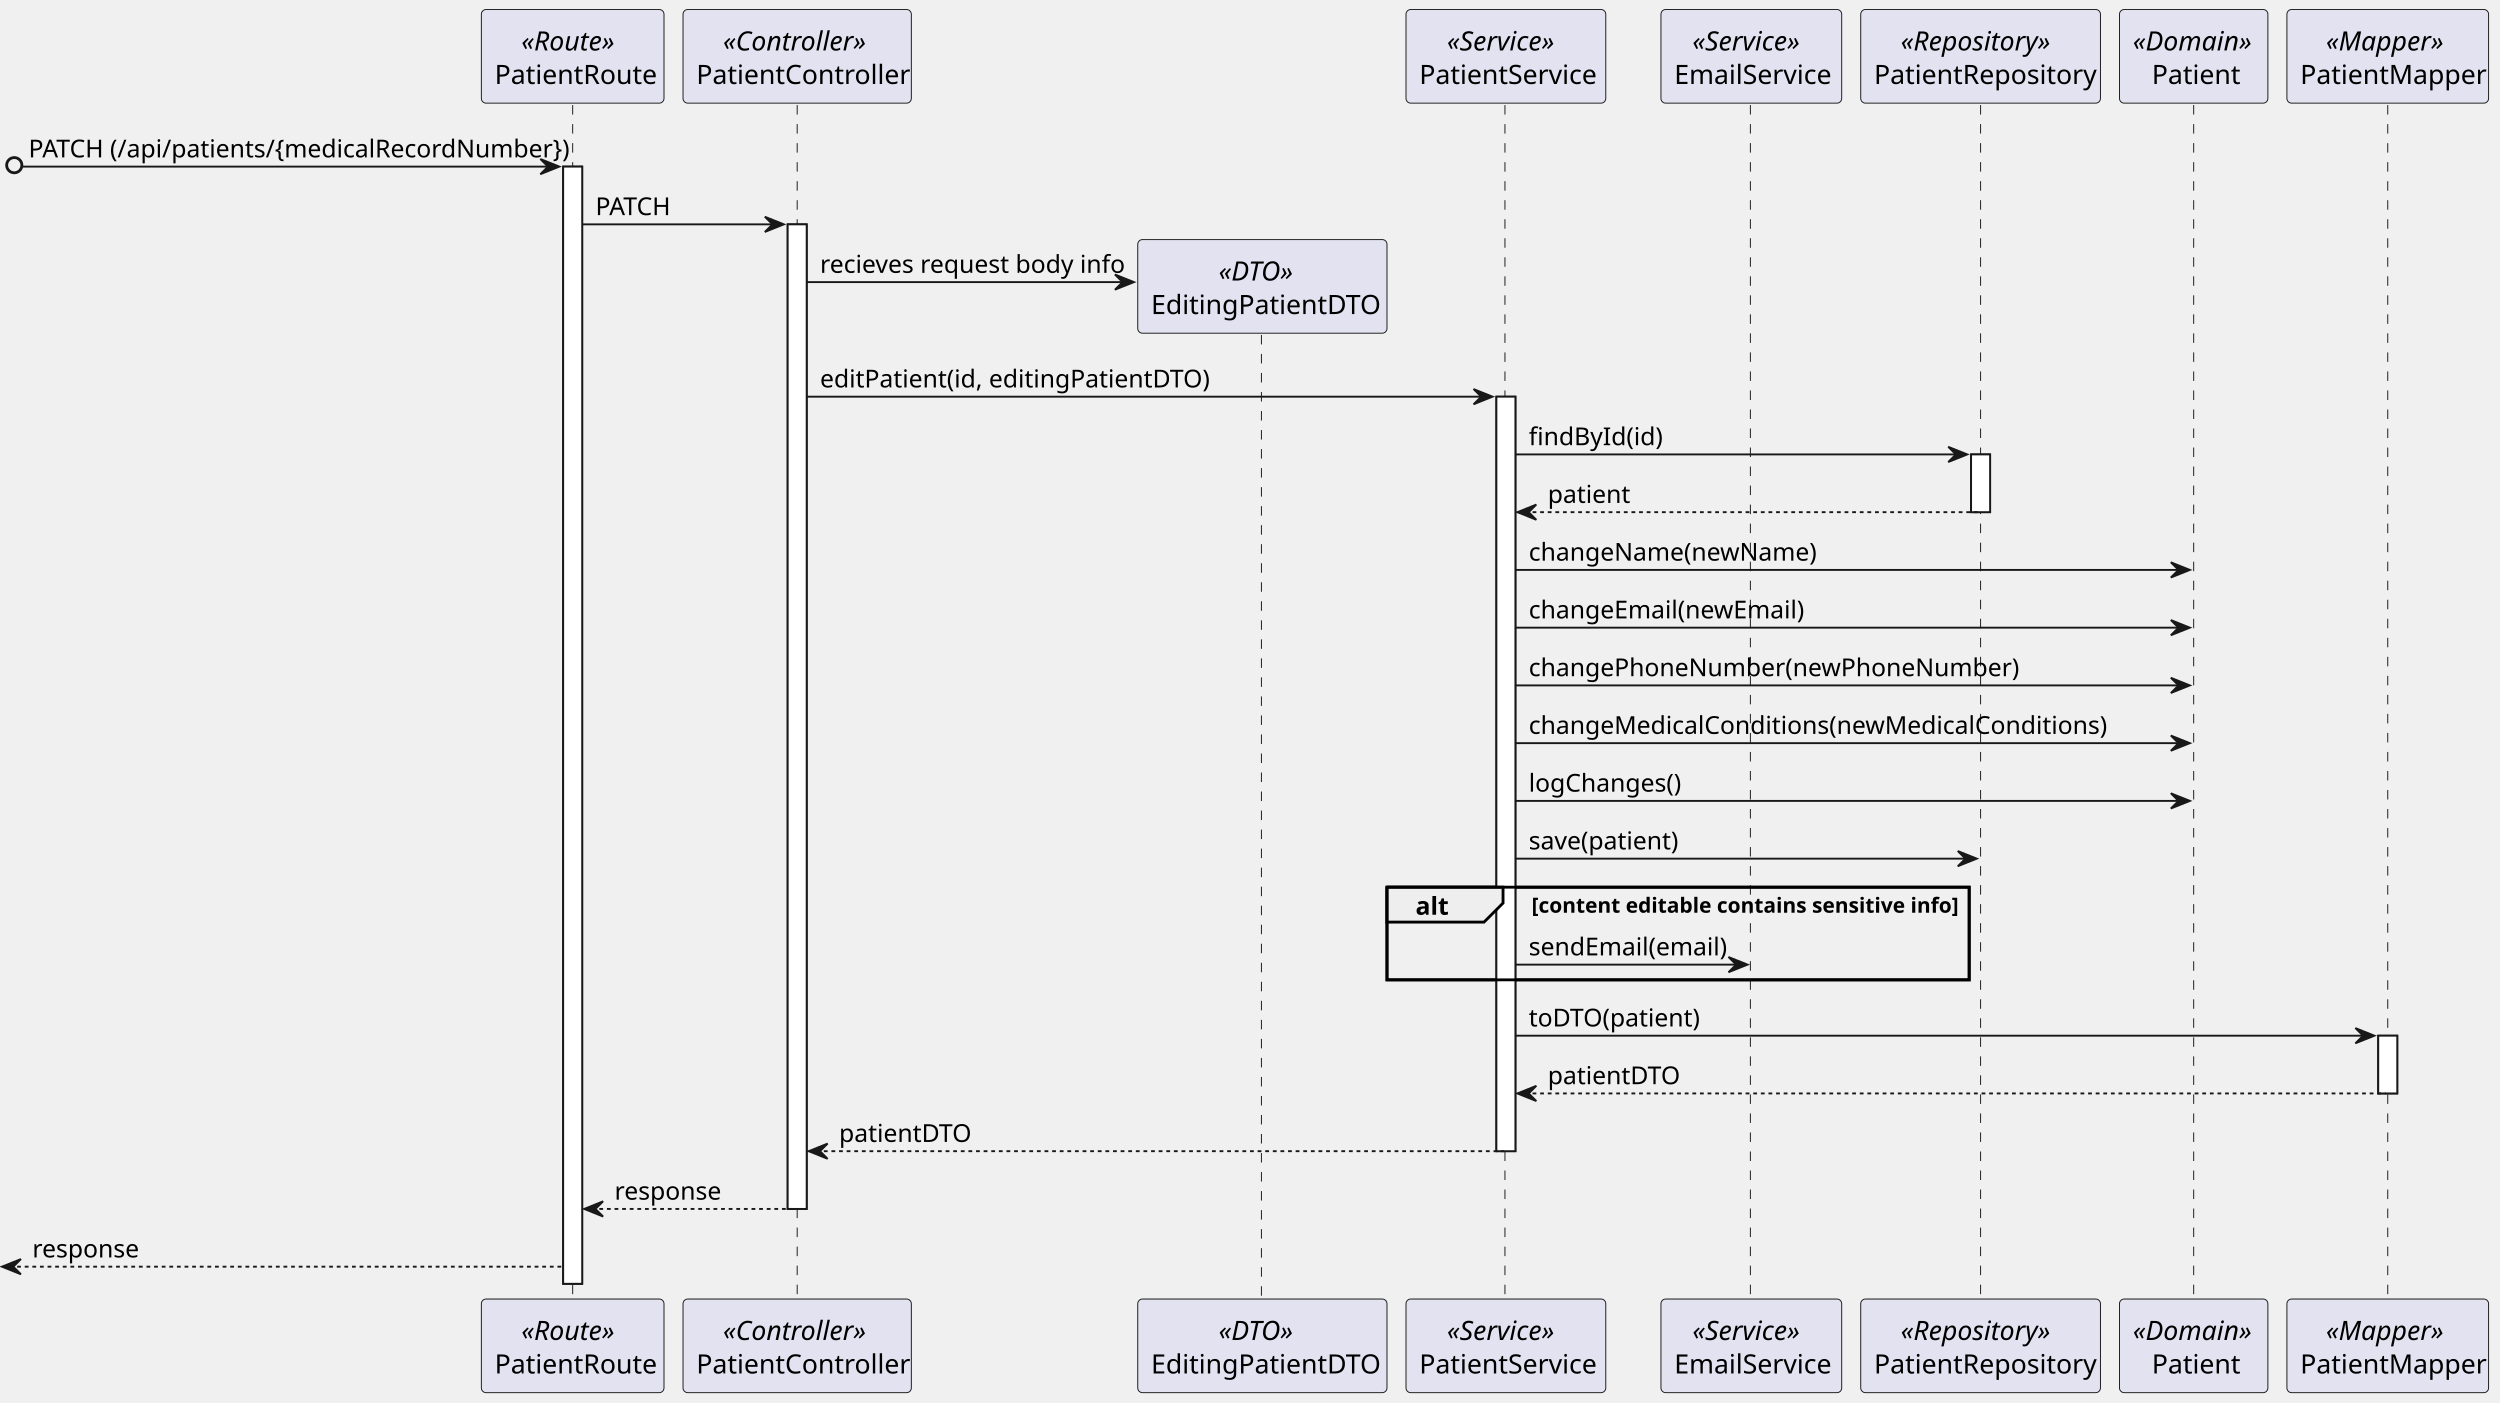
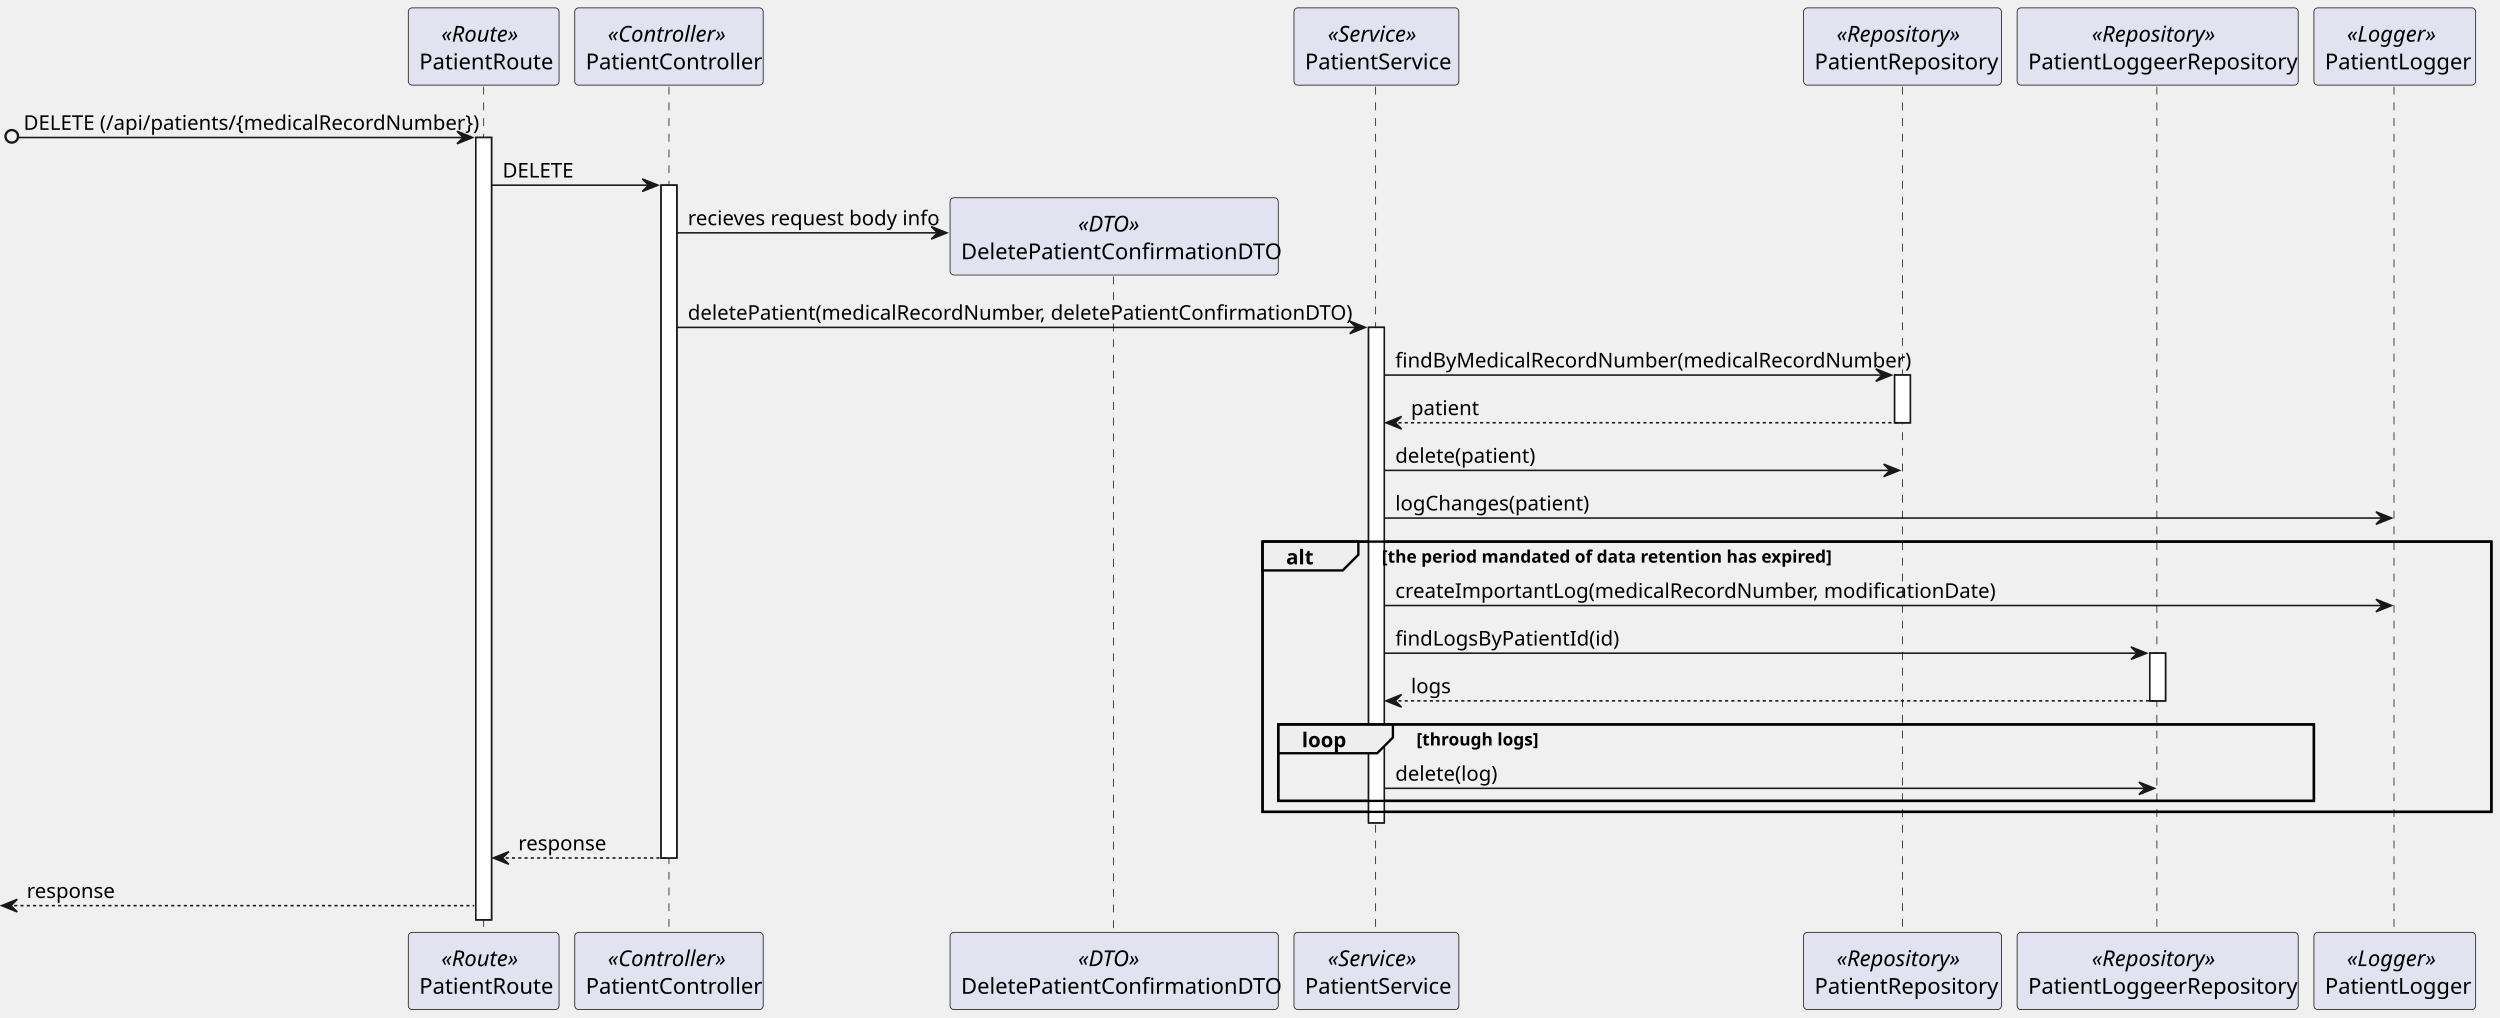
- <svg xmlns="http://www.w3.org/2000/svg" contentStyleType="text/css" height="737px" preserveAspectRatio="none" style="width:1314px;height:737px;background:#FFFFFF;" version="1.1" viewBox="0 0 1314 737" width="1314px" zoomAndPan="magnify">
+ <svg xmlns="http://www.w3.org/2000/svg" contentStyleType="text/css" height="648px" preserveAspectRatio="none" style="width:1592px;height:648px;background:#FFFFFF;" version="1.1" viewBox="0 0 1592 648" width="1592px" zoomAndPan="magnify">
  <defs />
  <g>
-     <rect fill="#FFFFFF" height="587.195" style="stroke:#181818;stroke-width:1.0;" width="10" x="296" y="87.57" />
-     <rect fill="#FFFFFF" height="517.492" style="stroke:#181818;stroke-width:1.0;" width="10" x="414" y="117.922" />
-     <rect fill="#FFFFFF" height="396.57" style="stroke:#181818;stroke-width:1.0;" width="10" x="786.5" y="208.492" />
-     <rect fill="#FFFFFF" height="30.352" style="stroke:#181818;stroke-width:1.0;" width="10" x="1036" y="238.844" />
-     <rect fill="#FFFFFF" height="30.352" style="stroke:#181818;stroke-width:1.0;" width="10" x="1250" y="544.359" />
-     <rect fill="none" height="48.703" style="stroke:#000000;stroke-width:1.5;" width="306" x="729" y="466.305" />
-     <line style="stroke:#181818;stroke-width:0.5;stroke-dasharray:5.0,5.0;" x1="301" x2="301" y1="55.219" y2="683.766" />
-     <line style="stroke:#181818;stroke-width:0.5;stroke-dasharray:5.0,5.0;" x1="419" x2="419" y1="55.219" y2="683.766" />
-     <line style="stroke:#181818;stroke-width:0.5;stroke-dasharray:5.0,5.0;" x1="663" x2="663" y1="166.031" y2="683.766" />
-     <line style="stroke:#181818;stroke-width:0.5;stroke-dasharray:5.0,5.0;" x1="791" x2="791" y1="55.219" y2="683.766" />
-     <line style="stroke:#181818;stroke-width:0.5;stroke-dasharray:5.0,5.0;" x1="920" x2="920" y1="55.219" y2="683.766" />
-     <line style="stroke:#181818;stroke-width:0.5;stroke-dasharray:5.0,5.0;" x1="1041" x2="1041" y1="55.219" y2="683.766" />
-     <line style="stroke:#181818;stroke-width:0.5;stroke-dasharray:5.0,5.0;" x1="1153" x2="1153" y1="55.219" y2="683.766" />
-     <line style="stroke:#181818;stroke-width:0.5;stroke-dasharray:5.0,5.0;" x1="1255" x2="1255" y1="55.219" y2="683.766" />
-     <rect fill="#E2E2F0" height="49.219" rx="2.5" ry="2.5" style="stroke:#181818;stroke-width:0.5;" width="96" x="253" y="5" />
-     <text fill="#000000" font-family="sans-serif" font-size="14" font-style="italic" lengthAdjust="spacing" textLength="54" x="274" y="26.533">«Route»</text>
-     <text fill="#000000" font-family="sans-serif" font-size="14" lengthAdjust="spacing" textLength="82" x="260" y="44.143">PatientRoute</text>
-     <rect fill="#E2E2F0" height="49.219" rx="2.5" ry="2.5" style="stroke:#181818;stroke-width:0.5;" width="96" x="253" y="682.766" />
-     <text fill="#000000" font-family="sans-serif" font-size="14" font-style="italic" lengthAdjust="spacing" textLength="54" x="274" y="704.299">«Route»</text>
-     <text fill="#000000" font-family="sans-serif" font-size="14" lengthAdjust="spacing" textLength="82" x="260" y="721.908">PatientRoute</text>
-     <rect fill="#E2E2F0" height="49.219" rx="2.5" ry="2.5" style="stroke:#181818;stroke-width:0.5;" width="120" x="359" y="5" />
-     <text fill="#000000" font-family="sans-serif" font-size="14" font-style="italic" lengthAdjust="spacing" textLength="78" x="380" y="26.533">«Controller»</text>
-     <text fill="#000000" font-family="sans-serif" font-size="14" lengthAdjust="spacing" textLength="106" x="366" y="44.143">PatientController</text>
-     <rect fill="#E2E2F0" height="49.219" rx="2.5" ry="2.5" style="stroke:#181818;stroke-width:0.5;" width="120" x="359" y="682.766" />
-     <text fill="#000000" font-family="sans-serif" font-size="14" font-style="italic" lengthAdjust="spacing" textLength="78" x="380" y="704.299">«Controller»</text>
-     <text fill="#000000" font-family="sans-serif" font-size="14" lengthAdjust="spacing" textLength="106" x="366" y="721.908">PatientController</text>
-     <rect fill="#E2E2F0" height="49.219" rx="2.5" ry="2.5" style="stroke:#181818;stroke-width:0.5;" width="131" x="598" y="682.766" />
-     <text fill="#000000" font-family="sans-serif" font-size="14" font-style="italic" lengthAdjust="spacing" textLength="46" x="640.5" y="704.299">«DTO»</text>
-     <text fill="#000000" font-family="sans-serif" font-size="14" lengthAdjust="spacing" textLength="117" x="605" y="721.908">EditingPatientDTO</text>
-     <rect fill="#E2E2F0" height="49.219" rx="2.5" ry="2.5" style="stroke:#181818;stroke-width:0.5;" width="105" x="739" y="5" />
-     <text fill="#000000" font-family="sans-serif" font-size="14" font-style="italic" lengthAdjust="spacing" textLength="62" x="760.5" y="26.533">«Service»</text>
-     <text fill="#000000" font-family="sans-serif" font-size="14" lengthAdjust="spacing" textLength="91" x="746" y="44.143">PatientService</text>
-     <rect fill="#E2E2F0" height="49.219" rx="2.5" ry="2.5" style="stroke:#181818;stroke-width:0.5;" width="105" x="739" y="682.766" />
-     <text fill="#000000" font-family="sans-serif" font-size="14" font-style="italic" lengthAdjust="spacing" textLength="62" x="760.5" y="704.299">«Service»</text>
-     <text fill="#000000" font-family="sans-serif" font-size="14" lengthAdjust="spacing" textLength="91" x="746" y="721.908">PatientService</text>
-     <rect fill="#E2E2F0" height="49.219" rx="2.5" ry="2.5" style="stroke:#181818;stroke-width:0.5;" width="95" x="873" y="5" />
-     <text fill="#000000" font-family="sans-serif" font-size="14" font-style="italic" lengthAdjust="spacing" textLength="62" x="889.5" y="26.533">«Service»</text>
-     <text fill="#000000" font-family="sans-serif" font-size="14" lengthAdjust="spacing" textLength="81" x="880" y="44.143">EmailService</text>
-     <rect fill="#E2E2F0" height="49.219" rx="2.5" ry="2.5" style="stroke:#181818;stroke-width:0.5;" width="95" x="873" y="682.766" />
-     <text fill="#000000" font-family="sans-serif" font-size="14" font-style="italic" lengthAdjust="spacing" textLength="62" x="889.5" y="704.299">«Service»</text>
-     <text fill="#000000" font-family="sans-serif" font-size="14" lengthAdjust="spacing" textLength="81" x="880" y="721.908">EmailService</text>
-     <rect fill="#E2E2F0" height="49.219" rx="2.5" ry="2.5" style="stroke:#181818;stroke-width:0.5;" width="126" x="978" y="5" />
-     <text fill="#000000" font-family="sans-serif" font-size="14" font-style="italic" lengthAdjust="spacing" textLength="84" x="999" y="26.533">«Repository»</text>
-     <text fill="#000000" font-family="sans-serif" font-size="14" lengthAdjust="spacing" textLength="112" x="985" y="44.143">PatientRepository</text>
-     <rect fill="#E2E2F0" height="49.219" rx="2.5" ry="2.5" style="stroke:#181818;stroke-width:0.5;" width="126" x="978" y="682.766" />
-     <text fill="#000000" font-family="sans-serif" font-size="14" font-style="italic" lengthAdjust="spacing" textLength="84" x="999" y="704.299">«Repository»</text>
-     <text fill="#000000" font-family="sans-serif" font-size="14" lengthAdjust="spacing" textLength="112" x="985" y="721.908">PatientRepository</text>
-     <rect fill="#E2E2F0" height="49.219" rx="2.5" ry="2.5" style="stroke:#181818;stroke-width:0.5;" width="78" x="1114" y="5" />
-     <text fill="#000000" font-family="sans-serif" font-size="14" font-style="italic" lengthAdjust="spacing" textLength="64" x="1121" y="26.533">«Domain»</text>
-     <text fill="#000000" font-family="sans-serif" font-size="14" lengthAdjust="spacing" textLength="44" x="1131" y="44.143">Patient</text>
-     <rect fill="#E2E2F0" height="49.219" rx="2.5" ry="2.5" style="stroke:#181818;stroke-width:0.5;" width="78" x="1114" y="682.766" />
-     <text fill="#000000" font-family="sans-serif" font-size="14" font-style="italic" lengthAdjust="spacing" textLength="64" x="1121" y="704.299">«Domain»</text>
-     <text fill="#000000" font-family="sans-serif" font-size="14" lengthAdjust="spacing" textLength="44" x="1131" y="721.908">Patient</text>
-     <rect fill="#E2E2F0" height="49.219" rx="2.5" ry="2.5" style="stroke:#181818;stroke-width:0.5;" width="106" x="1202" y="5" />
-     <text fill="#000000" font-family="sans-serif" font-size="14" font-style="italic" lengthAdjust="spacing" textLength="65" x="1222.5" y="26.533">«Mapper»</text>
-     <text fill="#000000" font-family="sans-serif" font-size="14" lengthAdjust="spacing" textLength="92" x="1209" y="44.143">PatientMapper</text>
-     <rect fill="#E2E2F0" height="49.219" rx="2.5" ry="2.5" style="stroke:#181818;stroke-width:0.5;" width="106" x="1202" y="682.766" />
-     <text fill="#000000" font-family="sans-serif" font-size="14" font-style="italic" lengthAdjust="spacing" textLength="65" x="1222.5" y="704.299">«Mapper»</text>
-     <text fill="#000000" font-family="sans-serif" font-size="14" lengthAdjust="spacing" textLength="92" x="1209" y="721.908">PatientMapper</text>
-     <rect fill="#FFFFFF" height="587.195" style="stroke:#181818;stroke-width:1.0;" width="10" x="296" y="87.57" />
-     <rect fill="#FFFFFF" height="517.492" style="stroke:#181818;stroke-width:1.0;" width="10" x="414" y="117.922" />
-     <rect fill="#FFFFFF" height="396.57" style="stroke:#181818;stroke-width:1.0;" width="10" x="786.5" y="208.492" />
-     <rect fill="#FFFFFF" height="30.352" style="stroke:#181818;stroke-width:1.0;" width="10" x="1036" y="238.844" />
-     <rect fill="#FFFFFF" height="30.352" style="stroke:#181818;stroke-width:1.0;" width="10" x="1250" y="544.359" />
+     <rect fill="#FFFFFF" height="498.141" style="stroke:#181818;stroke-width:1.0;" width="10" x="303" y="87.57" />
+     <rect fill="#FFFFFF" height="428.438" style="stroke:#181818;stroke-width:1.0;" width="10" x="421" y="117.922" />
+     <rect fill="#FFFFFF" height="315.516" style="stroke:#181818;stroke-width:1.0;" width="10" x="871.5" y="208.492" />
+     <rect fill="#FFFFFF" height="30.352" style="stroke:#181818;stroke-width:1.0;" width="10" x="1206.5" y="238.844" />
+     <rect fill="#FFFFFF" height="30.352" style="stroke:#181818;stroke-width:1.0;" width="10" x="1369" y="415.953" />
+     <rect fill="none" height="172.109" style="stroke:#000000;stroke-width:1.5;" width="782.5" x="804" y="344.898" />
+     <rect fill="none" height="48.703" style="stroke:#000000;stroke-width:1.5;" width="659.5" x="814" y="461.305" />
+     <line style="stroke:#181818;stroke-width:0.5;stroke-dasharray:5.0,5.0;" x1="308" x2="308" y1="55.219" y2="594.711" />
+     <line style="stroke:#181818;stroke-width:0.5;stroke-dasharray:5.0,5.0;" x1="426" x2="426" y1="55.219" y2="594.711" />
+     <line style="stroke:#181818;stroke-width:0.5;stroke-dasharray:5.0,5.0;" x1="709" x2="709" y1="166.031" y2="594.711" />
+     <line style="stroke:#181818;stroke-width:0.5;stroke-dasharray:5.0,5.0;" x1="876" x2="876" y1="55.219" y2="594.711" />
+     <line style="stroke:#181818;stroke-width:0.5;stroke-dasharray:5.0,5.0;" x1="1211.5" x2="1211.5" y1="55.219" y2="594.711" />
+     <line style="stroke:#181818;stroke-width:0.5;stroke-dasharray:5.0,5.0;" x1="1373.5" x2="1373.5" y1="55.219" y2="594.711" />
+     <line style="stroke:#181818;stroke-width:0.5;stroke-dasharray:5.0,5.0;" x1="1524.5" x2="1524.5" y1="55.219" y2="594.711" />
+     <rect fill="#E2E2F0" height="49.219" rx="2.5" ry="2.5" style="stroke:#181818;stroke-width:0.5;" width="96" x="260" y="5" />
+     <text fill="#000000" font-family="sans-serif" font-size="14" font-style="italic" lengthAdjust="spacing" textLength="54" x="281" y="26.533">«Route»</text>
+     <text fill="#000000" font-family="sans-serif" font-size="14" lengthAdjust="spacing" textLength="82" x="267" y="44.143">PatientRoute</text>
+     <rect fill="#E2E2F0" height="49.219" rx="2.5" ry="2.5" style="stroke:#181818;stroke-width:0.5;" width="96" x="260" y="593.711" />
+     <text fill="#000000" font-family="sans-serif" font-size="14" font-style="italic" lengthAdjust="spacing" textLength="54" x="281" y="615.244">«Route»</text>
+     <text fill="#000000" font-family="sans-serif" font-size="14" lengthAdjust="spacing" textLength="82" x="267" y="632.854">PatientRoute</text>
+     <rect fill="#E2E2F0" height="49.219" rx="2.5" ry="2.5" style="stroke:#181818;stroke-width:0.5;" width="120" x="366" y="5" />
+     <text fill="#000000" font-family="sans-serif" font-size="14" font-style="italic" lengthAdjust="spacing" textLength="78" x="387" y="26.533">«Controller»</text>
+     <text fill="#000000" font-family="sans-serif" font-size="14" lengthAdjust="spacing" textLength="106" x="373" y="44.143">PatientController</text>
+     <rect fill="#E2E2F0" height="49.219" rx="2.5" ry="2.5" style="stroke:#181818;stroke-width:0.5;" width="120" x="366" y="593.711" />
+     <text fill="#000000" font-family="sans-serif" font-size="14" font-style="italic" lengthAdjust="spacing" textLength="78" x="387" y="615.244">«Controller»</text>
+     <text fill="#000000" font-family="sans-serif" font-size="14" lengthAdjust="spacing" textLength="106" x="373" y="632.854">PatientController</text>
+     <rect fill="#E2E2F0" height="49.219" rx="2.5" ry="2.5" style="stroke:#181818;stroke-width:0.5;" width="209" x="605" y="593.711" />
+     <text fill="#000000" font-family="sans-serif" font-size="14" font-style="italic" lengthAdjust="spacing" textLength="46" x="686.5" y="615.244">«DTO»</text>
+     <text fill="#000000" font-family="sans-serif" font-size="14" lengthAdjust="spacing" textLength="195" x="612" y="632.854">DeletePatientConfirmationDTO</text>
+     <rect fill="#E2E2F0" height="49.219" rx="2.5" ry="2.5" style="stroke:#181818;stroke-width:0.5;" width="105" x="824" y="5" />
+     <text fill="#000000" font-family="sans-serif" font-size="14" font-style="italic" lengthAdjust="spacing" textLength="62" x="845.5" y="26.533">«Service»</text>
+     <text fill="#000000" font-family="sans-serif" font-size="14" lengthAdjust="spacing" textLength="91" x="831" y="44.143">PatientService</text>
+     <rect fill="#E2E2F0" height="49.219" rx="2.5" ry="2.5" style="stroke:#181818;stroke-width:0.5;" width="105" x="824" y="593.711" />
+     <text fill="#000000" font-family="sans-serif" font-size="14" font-style="italic" lengthAdjust="spacing" textLength="62" x="845.5" y="615.244">«Service»</text>
+     <text fill="#000000" font-family="sans-serif" font-size="14" lengthAdjust="spacing" textLength="91" x="831" y="632.854">PatientService</text>
+     <rect fill="#E2E2F0" height="49.219" rx="2.5" ry="2.5" style="stroke:#181818;stroke-width:0.5;" width="126" x="1148.5" y="5" />
+     <text fill="#000000" font-family="sans-serif" font-size="14" font-style="italic" lengthAdjust="spacing" textLength="84" x="1169.5" y="26.533">«Repository»</text>
+     <text fill="#000000" font-family="sans-serif" font-size="14" lengthAdjust="spacing" textLength="112" x="1155.5" y="44.143">PatientRepository</text>
+     <rect fill="#E2E2F0" height="49.219" rx="2.5" ry="2.5" style="stroke:#181818;stroke-width:0.5;" width="126" x="1148.5" y="593.711" />
+     <text fill="#000000" font-family="sans-serif" font-size="14" font-style="italic" lengthAdjust="spacing" textLength="84" x="1169.5" y="615.244">«Repository»</text>
+     <text fill="#000000" font-family="sans-serif" font-size="14" lengthAdjust="spacing" textLength="112" x="1155.5" y="632.854">PatientRepository</text>
+     <rect fill="#E2E2F0" height="49.219" rx="2.5" ry="2.5" style="stroke:#181818;stroke-width:0.5;" width="179" x="1284.5" y="5" />
+     <text fill="#000000" font-family="sans-serif" font-size="14" font-style="italic" lengthAdjust="spacing" textLength="84" x="1332" y="26.533">«Repository»</text>
+     <text fill="#000000" font-family="sans-serif" font-size="14" lengthAdjust="spacing" textLength="165" x="1291.5" y="44.143">PatientLoggeerRepository</text>
+     <rect fill="#E2E2F0" height="49.219" rx="2.5" ry="2.5" style="stroke:#181818;stroke-width:0.5;" width="179" x="1284.5" y="593.711" />
+     <text fill="#000000" font-family="sans-serif" font-size="14" font-style="italic" lengthAdjust="spacing" textLength="84" x="1332" y="615.244">«Repository»</text>
+     <text fill="#000000" font-family="sans-serif" font-size="14" lengthAdjust="spacing" textLength="165" x="1291.5" y="632.854">PatientLoggeerRepository</text>
+     <rect fill="#E2E2F0" height="49.219" rx="2.5" ry="2.5" style="stroke:#181818;stroke-width:0.5;" width="103" x="1473.5" y="5" />
+     <text fill="#000000" font-family="sans-serif" font-size="14" font-style="italic" lengthAdjust="spacing" textLength="61" x="1494.5" y="26.533">«Logger»</text>
+     <text fill="#000000" font-family="sans-serif" font-size="14" lengthAdjust="spacing" textLength="89" x="1480.5" y="44.143">PatientLogger</text>
+     <rect fill="#E2E2F0" height="49.219" rx="2.5" ry="2.5" style="stroke:#181818;stroke-width:0.5;" width="103" x="1473.5" y="593.711" />
+     <text fill="#000000" font-family="sans-serif" font-size="14" font-style="italic" lengthAdjust="spacing" textLength="61" x="1494.5" y="615.244">«Logger»</text>
+     <text fill="#000000" font-family="sans-serif" font-size="14" lengthAdjust="spacing" textLength="89" x="1480.5" y="632.854">PatientLogger</text>
+     <rect fill="#FFFFFF" height="498.141" style="stroke:#181818;stroke-width:1.0;" width="10" x="303" y="87.57" />
+     <rect fill="#FFFFFF" height="428.438" style="stroke:#181818;stroke-width:1.0;" width="10" x="421" y="117.922" />
+     <rect fill="#FFFFFF" height="315.516" style="stroke:#181818;stroke-width:1.0;" width="10" x="871.5" y="208.492" />
+     <rect fill="#FFFFFF" height="30.352" style="stroke:#181818;stroke-width:1.0;" width="10" x="1206.5" y="238.844" />
+     <rect fill="#FFFFFF" height="30.352" style="stroke:#181818;stroke-width:1.0;" width="10" x="1369" y="415.953" />
    <ellipse cx="7.5" cy="86.82" fill="none" rx="4" ry="4" style="stroke:#181818;stroke-width:1.5;" />
-     <polygon fill="#181818" points="284,83.57,294,87.57,284,91.57,288,87.57" style="stroke:#181818;stroke-width:1.0;" />
-     <line style="stroke:#181818;stroke-width:1.0;" x1="12" x2="290" y1="87.57" y2="87.57" />
-     <text fill="#000000" font-family="sans-serif" font-size="13" lengthAdjust="spacing" textLength="269" x="15" y="82.714">PATCH (/api/patients/{medicalRecordNumber})</text>
-     <polygon fill="#181818" points="402,113.922,412,117.922,402,121.922,406,117.922" style="stroke:#181818;stroke-width:1.0;" />
-     <line style="stroke:#181818;stroke-width:1.0;" x1="306" x2="408" y1="117.922" y2="117.922" />
-     <text fill="#000000" font-family="sans-serif" font-size="13" lengthAdjust="spacing" textLength="43" x="313" y="113.065">PATCH</text>
-     <polygon fill="#181818" points="586,144.273,596,148.273,586,152.273,590,148.273" style="stroke:#181818;stroke-width:1.0;" />
-     <line style="stroke:#181818;stroke-width:1.0;" x1="424" x2="592" y1="148.273" y2="148.273" />
-     <text fill="#000000" font-family="sans-serif" font-size="13" lengthAdjust="spacing" textLength="150" x="431" y="143.417">recieves request body info</text>
-     <rect fill="#E2E2F0" height="49.219" rx="2.5" ry="2.5" style="stroke:#181818;stroke-width:0.5;" width="131" x="598" y="125.922" />
-     <text fill="#000000" font-family="sans-serif" font-size="14" font-style="italic" lengthAdjust="spacing" textLength="46" x="640.5" y="147.455">«DTO»</text>
-     <text fill="#000000" font-family="sans-serif" font-size="14" lengthAdjust="spacing" textLength="117" x="605" y="165.065">EditingPatientDTO</text>
-     <polygon fill="#181818" points="774.5,204.492,784.5,208.492,774.5,212.492,778.5,208.492" style="stroke:#181818;stroke-width:1.0;" />
-     <line style="stroke:#181818;stroke-width:1.0;" x1="424" x2="780.5" y1="208.492" y2="208.492" />
-     <text fill="#000000" font-family="sans-serif" font-size="13" lengthAdjust="spacing" textLength="193" x="431" y="203.636">editPatient(id, editingPatientDTO)</text>
-     <polygon fill="#181818" points="1024,234.844,1034,238.844,1024,242.844,1028,238.844" style="stroke:#181818;stroke-width:1.0;" />
-     <line style="stroke:#181818;stroke-width:1.0;" x1="796.5" x2="1030" y1="238.844" y2="238.844" />
-     <text fill="#000000" font-family="sans-serif" font-size="13" lengthAdjust="spacing" textLength="64" x="803.5" y="233.987">findById(id)</text>
-     <polygon fill="#181818" points="807.5,265.195,797.5,269.195,807.5,273.195,803.5,269.195" style="stroke:#181818;stroke-width:1.0;" />
-     <line style="stroke:#181818;stroke-width:1.0;stroke-dasharray:2.0,2.0;" x1="801.5" x2="1040" y1="269.195" y2="269.195" />
-     <text fill="#000000" font-family="sans-serif" font-size="13" lengthAdjust="spacing" textLength="39" x="813.5" y="264.339">patient</text>
-     <polygon fill="#181818" points="1141,295.547,1151,299.547,1141,303.547,1145,299.547" style="stroke:#181818;stroke-width:1.0;" />
-     <line style="stroke:#181818;stroke-width:1.0;" x1="796.5" x2="1147" y1="299.547" y2="299.547" />
-     <text fill="#000000" font-family="sans-serif" font-size="13" lengthAdjust="spacing" textLength="141" x="803.5" y="294.69">changeName(newName)</text>
-     <polygon fill="#181818" points="1141,325.898,1151,329.898,1141,333.898,1145,329.898" style="stroke:#181818;stroke-width:1.0;" />
-     <line style="stroke:#181818;stroke-width:1.0;" x1="796.5" x2="1147" y1="329.898" y2="329.898" />
-     <text fill="#000000" font-family="sans-serif" font-size="13" lengthAdjust="spacing" textLength="139" x="803.5" y="325.042">changeEmail(newEmail)</text>
-     <polygon fill="#181818" points="1141,356.25,1151,360.25,1141,364.25,1145,360.25" style="stroke:#181818;stroke-width:1.0;" />
-     <line style="stroke:#181818;stroke-width:1.0;" x1="796.5" x2="1147" y1="360.25" y2="360.25" />
-     <text fill="#000000" font-family="sans-serif" font-size="13" lengthAdjust="spacing" textLength="237" x="803.5" y="355.394">changePhoneNumber(newPhoneNumber)</text>
-     <polygon fill="#181818" points="1141,386.602,1151,390.602,1141,394.602,1145,390.602" style="stroke:#181818;stroke-width:1.0;" />
-     <line style="stroke:#181818;stroke-width:1.0;" x1="796.5" x2="1147" y1="390.602" y2="390.602" />
-     <text fill="#000000" font-family="sans-serif" font-size="13" lengthAdjust="spacing" textLength="285" x="803.5" y="385.745">changeMedicalConditions(newMedicalConditions)</text>
-     <polygon fill="#181818" points="1141,416.953,1151,420.953,1141,424.953,1145,420.953" style="stroke:#181818;stroke-width:1.0;" />
-     <line style="stroke:#181818;stroke-width:1.0;" x1="796.5" x2="1147" y1="420.953" y2="420.953" />
-     <text fill="#000000" font-family="sans-serif" font-size="13" lengthAdjust="spacing" textLength="76" x="803.5" y="416.097">logChanges()</text>
-     <polygon fill="#181818" points="1029,447.305,1039,451.305,1029,455.305,1033,451.305" style="stroke:#181818;stroke-width:1.0;" />
-     <line style="stroke:#181818;stroke-width:1.0;" x1="796.5" x2="1035" y1="451.305" y2="451.305" />
-     <text fill="#000000" font-family="sans-serif" font-size="13" lengthAdjust="spacing" textLength="73" x="803.5" y="446.448">save(patient)</text>
-     <path d="M729,466.305 L790,466.305 L790,474.656 L780,484.656 L729,484.656 L729,466.305 " fill="#EEEEEE" style="stroke:#000000;stroke-width:1.5;" />
-     <rect fill="none" height="48.703" style="stroke:#000000;stroke-width:1.5;" width="306" x="729" y="466.305" />
-     <text fill="#000000" font-family="sans-serif" font-size="13" font-weight="bold" lengthAdjust="spacing" textLength="16" x="744" y="480.8">alt</text>
-     <text fill="#000000" font-family="sans-serif" font-size="11" font-weight="bold" lengthAdjust="spacing" textLength="225" x="805" y="479.724">[content editable contains sensitive info]</text>
-     <polygon fill="#181818" points="908.5,503.008,918.5,507.008,908.5,511.008,912.5,507.008" style="stroke:#181818;stroke-width:1.0;" />
-     <line style="stroke:#181818;stroke-width:1.0;" x1="796.5" x2="914.5" y1="507.008" y2="507.008" />
-     <text fill="#000000" font-family="sans-serif" font-size="13" lengthAdjust="spacing" textLength="100" x="803.5" y="502.151">sendEmail(email)</text>
-     <polygon fill="#181818" points="1238,540.359,1248,544.359,1238,548.359,1242,544.359" style="stroke:#181818;stroke-width:1.0;" />
-     <line style="stroke:#181818;stroke-width:1.0;" x1="796.5" x2="1244" y1="544.359" y2="544.359" />
-     <text fill="#000000" font-family="sans-serif" font-size="13" lengthAdjust="spacing" textLength="84" x="803.5" y="539.503">toDTO(patient)</text>
-     <polygon fill="#181818" points="807.5,570.711,797.5,574.711,807.5,578.711,803.5,574.711" style="stroke:#181818;stroke-width:1.0;" />
-     <line style="stroke:#181818;stroke-width:1.0;stroke-dasharray:2.0,2.0;" x1="801.5" x2="1254" y1="574.711" y2="574.711" />
-     <text fill="#000000" font-family="sans-serif" font-size="13" lengthAdjust="spacing" textLength="65" x="813.5" y="569.855">patientDTO</text>
-     <polygon fill="#181818" points="435,601.062,425,605.062,435,609.062,431,605.062" style="stroke:#181818;stroke-width:1.0;" />
-     <line style="stroke:#181818;stroke-width:1.0;stroke-dasharray:2.0,2.0;" x1="429" x2="790.5" y1="605.062" y2="605.062" />
-     <text fill="#000000" font-family="sans-serif" font-size="13" lengthAdjust="spacing" textLength="65" x="441" y="600.206">patientDTO</text>
-     <polygon fill="#181818" points="317,631.414,307,635.414,317,639.414,313,635.414" style="stroke:#181818;stroke-width:1.0;" />
-     <line style="stroke:#181818;stroke-width:1.0;stroke-dasharray:2.0,2.0;" x1="311" x2="418" y1="635.414" y2="635.414" />
-     <text fill="#000000" font-family="sans-serif" font-size="13" lengthAdjust="spacing" textLength="53" x="323" y="630.558">response</text>
-     <polygon fill="#181818" points="11,661.766,1,665.766,11,669.766,7,665.766" style="stroke:#181818;stroke-width:1.0;" />
-     <line style="stroke:#181818;stroke-width:1.0;stroke-dasharray:2.0,2.0;" x1="5" x2="295" y1="665.766" y2="665.766" />
-     <text fill="#000000" font-family="sans-serif" font-size="13" lengthAdjust="spacing" textLength="53" x="17" y="660.909">response</text>
+     <polygon fill="#181818" points="291,83.57,301,87.57,291,91.57,295,87.57" style="stroke:#181818;stroke-width:1.0;" />
+     <line style="stroke:#181818;stroke-width:1.0;" x1="12" x2="297" y1="87.57" y2="87.57" />
+     <text fill="#000000" font-family="sans-serif" font-size="13" lengthAdjust="spacing" textLength="276" x="15" y="82.714">DELETE (/api/patients/{medicalRecordNumber})</text>
+     <polygon fill="#181818" points="409,113.922,419,117.922,409,121.922,413,117.922" style="stroke:#181818;stroke-width:1.0;" />
+     <line style="stroke:#181818;stroke-width:1.0;" x1="313" x2="415" y1="117.922" y2="117.922" />
+     <text fill="#000000" font-family="sans-serif" font-size="13" lengthAdjust="spacing" textLength="50" x="320" y="113.065">DELETE</text>
+     <polygon fill="#181818" points="593,144.273,603,148.273,593,152.273,597,148.273" style="stroke:#181818;stroke-width:1.0;" />
+     <line style="stroke:#181818;stroke-width:1.0;" x1="431" x2="599" y1="148.273" y2="148.273" />
+     <text fill="#000000" font-family="sans-serif" font-size="13" lengthAdjust="spacing" textLength="150" x="438" y="143.417">recieves request body info</text>
+     <rect fill="#E2E2F0" height="49.219" rx="2.5" ry="2.5" style="stroke:#181818;stroke-width:0.5;" width="209" x="605" y="125.922" />
+     <text fill="#000000" font-family="sans-serif" font-size="14" font-style="italic" lengthAdjust="spacing" textLength="46" x="686.5" y="147.455">«DTO»</text>
+     <text fill="#000000" font-family="sans-serif" font-size="14" lengthAdjust="spacing" textLength="195" x="612" y="165.065">DeletePatientConfirmationDTO</text>
+     <polygon fill="#181818" points="859.5,204.492,869.5,208.492,859.5,212.492,863.5,208.492" style="stroke:#181818;stroke-width:1.0;" />
+     <line style="stroke:#181818;stroke-width:1.0;" x1="431" x2="865.5" y1="208.492" y2="208.492" />
+     <text fill="#000000" font-family="sans-serif" font-size="13" lengthAdjust="spacing" textLength="397" x="438" y="203.636">deletePatient(medicalRecordNumber, deletePatientConfirmationDTO)</text>
+     <polygon fill="#181818" points="1194.5,234.844,1204.5,238.844,1194.5,242.844,1198.5,238.844" style="stroke:#181818;stroke-width:1.0;" />
+     <line style="stroke:#181818;stroke-width:1.0;" x1="881.5" x2="1200.5" y1="238.844" y2="238.844" />
+     <text fill="#000000" font-family="sans-serif" font-size="13" lengthAdjust="spacing" textLength="306" x="888.5" y="233.987">findByMedicalRecordNumber(medicalRecordNumber)</text>
+     <polygon fill="#181818" points="892.5,265.195,882.5,269.195,892.5,273.195,888.5,269.195" style="stroke:#181818;stroke-width:1.0;" />
+     <line style="stroke:#181818;stroke-width:1.0;stroke-dasharray:2.0,2.0;" x1="886.5" x2="1210.5" y1="269.195" y2="269.195" />
+     <text fill="#000000" font-family="sans-serif" font-size="13" lengthAdjust="spacing" textLength="39" x="898.5" y="264.339">patient</text>
+     <polygon fill="#181818" points="1199.5,295.547,1209.5,299.547,1199.5,303.547,1203.5,299.547" style="stroke:#181818;stroke-width:1.0;" />
+     <line style="stroke:#181818;stroke-width:1.0;" x1="881.5" x2="1205.5" y1="299.547" y2="299.547" />
+     <text fill="#000000" font-family="sans-serif" font-size="13" lengthAdjust="spacing" textLength="82" x="888.5" y="294.69">delete(patient)</text>
+     <polygon fill="#181818" points="1513,325.898,1523,329.898,1513,333.898,1517,329.898" style="stroke:#181818;stroke-width:1.0;" />
+     <line style="stroke:#181818;stroke-width:1.0;" x1="881.5" x2="1519" y1="329.898" y2="329.898" />
+     <text fill="#000000" font-family="sans-serif" font-size="13" lengthAdjust="spacing" textLength="115" x="888.5" y="325.042">logChanges(patient)</text>
+     <path d="M804,344.898 L865,344.898 L865,353.25 L855,363.25 L804,363.25 L804,344.898 " fill="#EEEEEE" style="stroke:#000000;stroke-width:1.5;" />
+     <rect fill="none" height="172.109" style="stroke:#000000;stroke-width:1.5;" width="782.5" x="804" y="344.898" />
+     <text fill="#000000" font-family="sans-serif" font-size="13" font-weight="bold" lengthAdjust="spacing" textLength="16" x="819" y="359.394">alt</text>
+     <text fill="#000000" font-family="sans-serif" font-size="11" font-weight="bold" lengthAdjust="spacing" textLength="285" x="880" y="358.317">[the period mandated of data retention has expired]</text>
+     <polygon fill="#181818" points="1513,381.602,1523,385.602,1513,389.602,1517,385.602" style="stroke:#181818;stroke-width:1.0;" />
+     <line style="stroke:#181818;stroke-width:1.0;" x1="881.5" x2="1519" y1="385.602" y2="385.602" />
+     <text fill="#000000" font-family="sans-serif" font-size="13" lengthAdjust="spacing" textLength="354" x="888.5" y="380.745">createImportantLog(medicalRecordNumber, modificationDate)</text>
+     <polygon fill="#181818" points="1357,411.953,1367,415.953,1357,419.953,1361,415.953" style="stroke:#181818;stroke-width:1.0;" />
+     <line style="stroke:#181818;stroke-width:1.0;" x1="881.5" x2="1363" y1="415.953" y2="415.953" />
+     <text fill="#000000" font-family="sans-serif" font-size="13" lengthAdjust="spacing" textLength="133" x="888.5" y="411.097">findLogsByPatientId(id)</text>
+     <polygon fill="#181818" points="892.5,442.305,882.5,446.305,892.5,450.305,888.5,446.305" style="stroke:#181818;stroke-width:1.0;" />
+     <line style="stroke:#181818;stroke-width:1.0;stroke-dasharray:2.0,2.0;" x1="886.5" x2="1373" y1="446.305" y2="446.305" />
+     <text fill="#000000" font-family="sans-serif" font-size="13" lengthAdjust="spacing" textLength="24" x="898.5" y="441.448">logs</text>
+     <path d="M814,461.305 L887,461.305 L887,469.656 L877,479.656 L814,479.656 L814,461.305 " fill="#EEEEEE" style="stroke:#000000;stroke-width:1.5;" />
+     <rect fill="none" height="48.703" style="stroke:#000000;stroke-width:1.5;" width="659.5" x="814" y="461.305" />
+     <text fill="#000000" font-family="sans-serif" font-size="13" font-weight="bold" lengthAdjust="spacing" textLength="28" x="829" y="475.8">loop</text>
+     <text fill="#000000" font-family="sans-serif" font-size="11" font-weight="bold" lengthAdjust="spacing" textLength="79" x="902" y="474.724">[through logs]</text>
+     <polygon fill="#181818" points="1362,498.008,1372,502.008,1362,506.008,1366,502.008" style="stroke:#181818;stroke-width:1.0;" />
+     <line style="stroke:#181818;stroke-width:1.0;" x1="881.5" x2="1368" y1="502.008" y2="502.008" />
+     <text fill="#000000" font-family="sans-serif" font-size="13" lengthAdjust="spacing" textLength="60" x="888.5" y="497.151">delete(log)</text>
+     <polygon fill="#181818" points="324,542.359,314,546.359,324,550.359,320,546.359" style="stroke:#181818;stroke-width:1.0;" />
+     <line style="stroke:#181818;stroke-width:1.0;stroke-dasharray:2.0,2.0;" x1="318" x2="425" y1="546.359" y2="546.359" />
+     <text fill="#000000" font-family="sans-serif" font-size="13" lengthAdjust="spacing" textLength="53" x="330" y="541.503">response</text>
+     <polygon fill="#181818" points="11,572.711,1,576.711,11,580.711,7,576.711" style="stroke:#181818;stroke-width:1.0;" />
+     <line style="stroke:#181818;stroke-width:1.0;stroke-dasharray:2.0,2.0;" x1="5" x2="302" y1="576.711" y2="576.711" />
+     <text fill="#000000" font-family="sans-serif" font-size="13" lengthAdjust="spacing" textLength="53" x="17" y="571.855">response</text>
  </g>
</svg>
